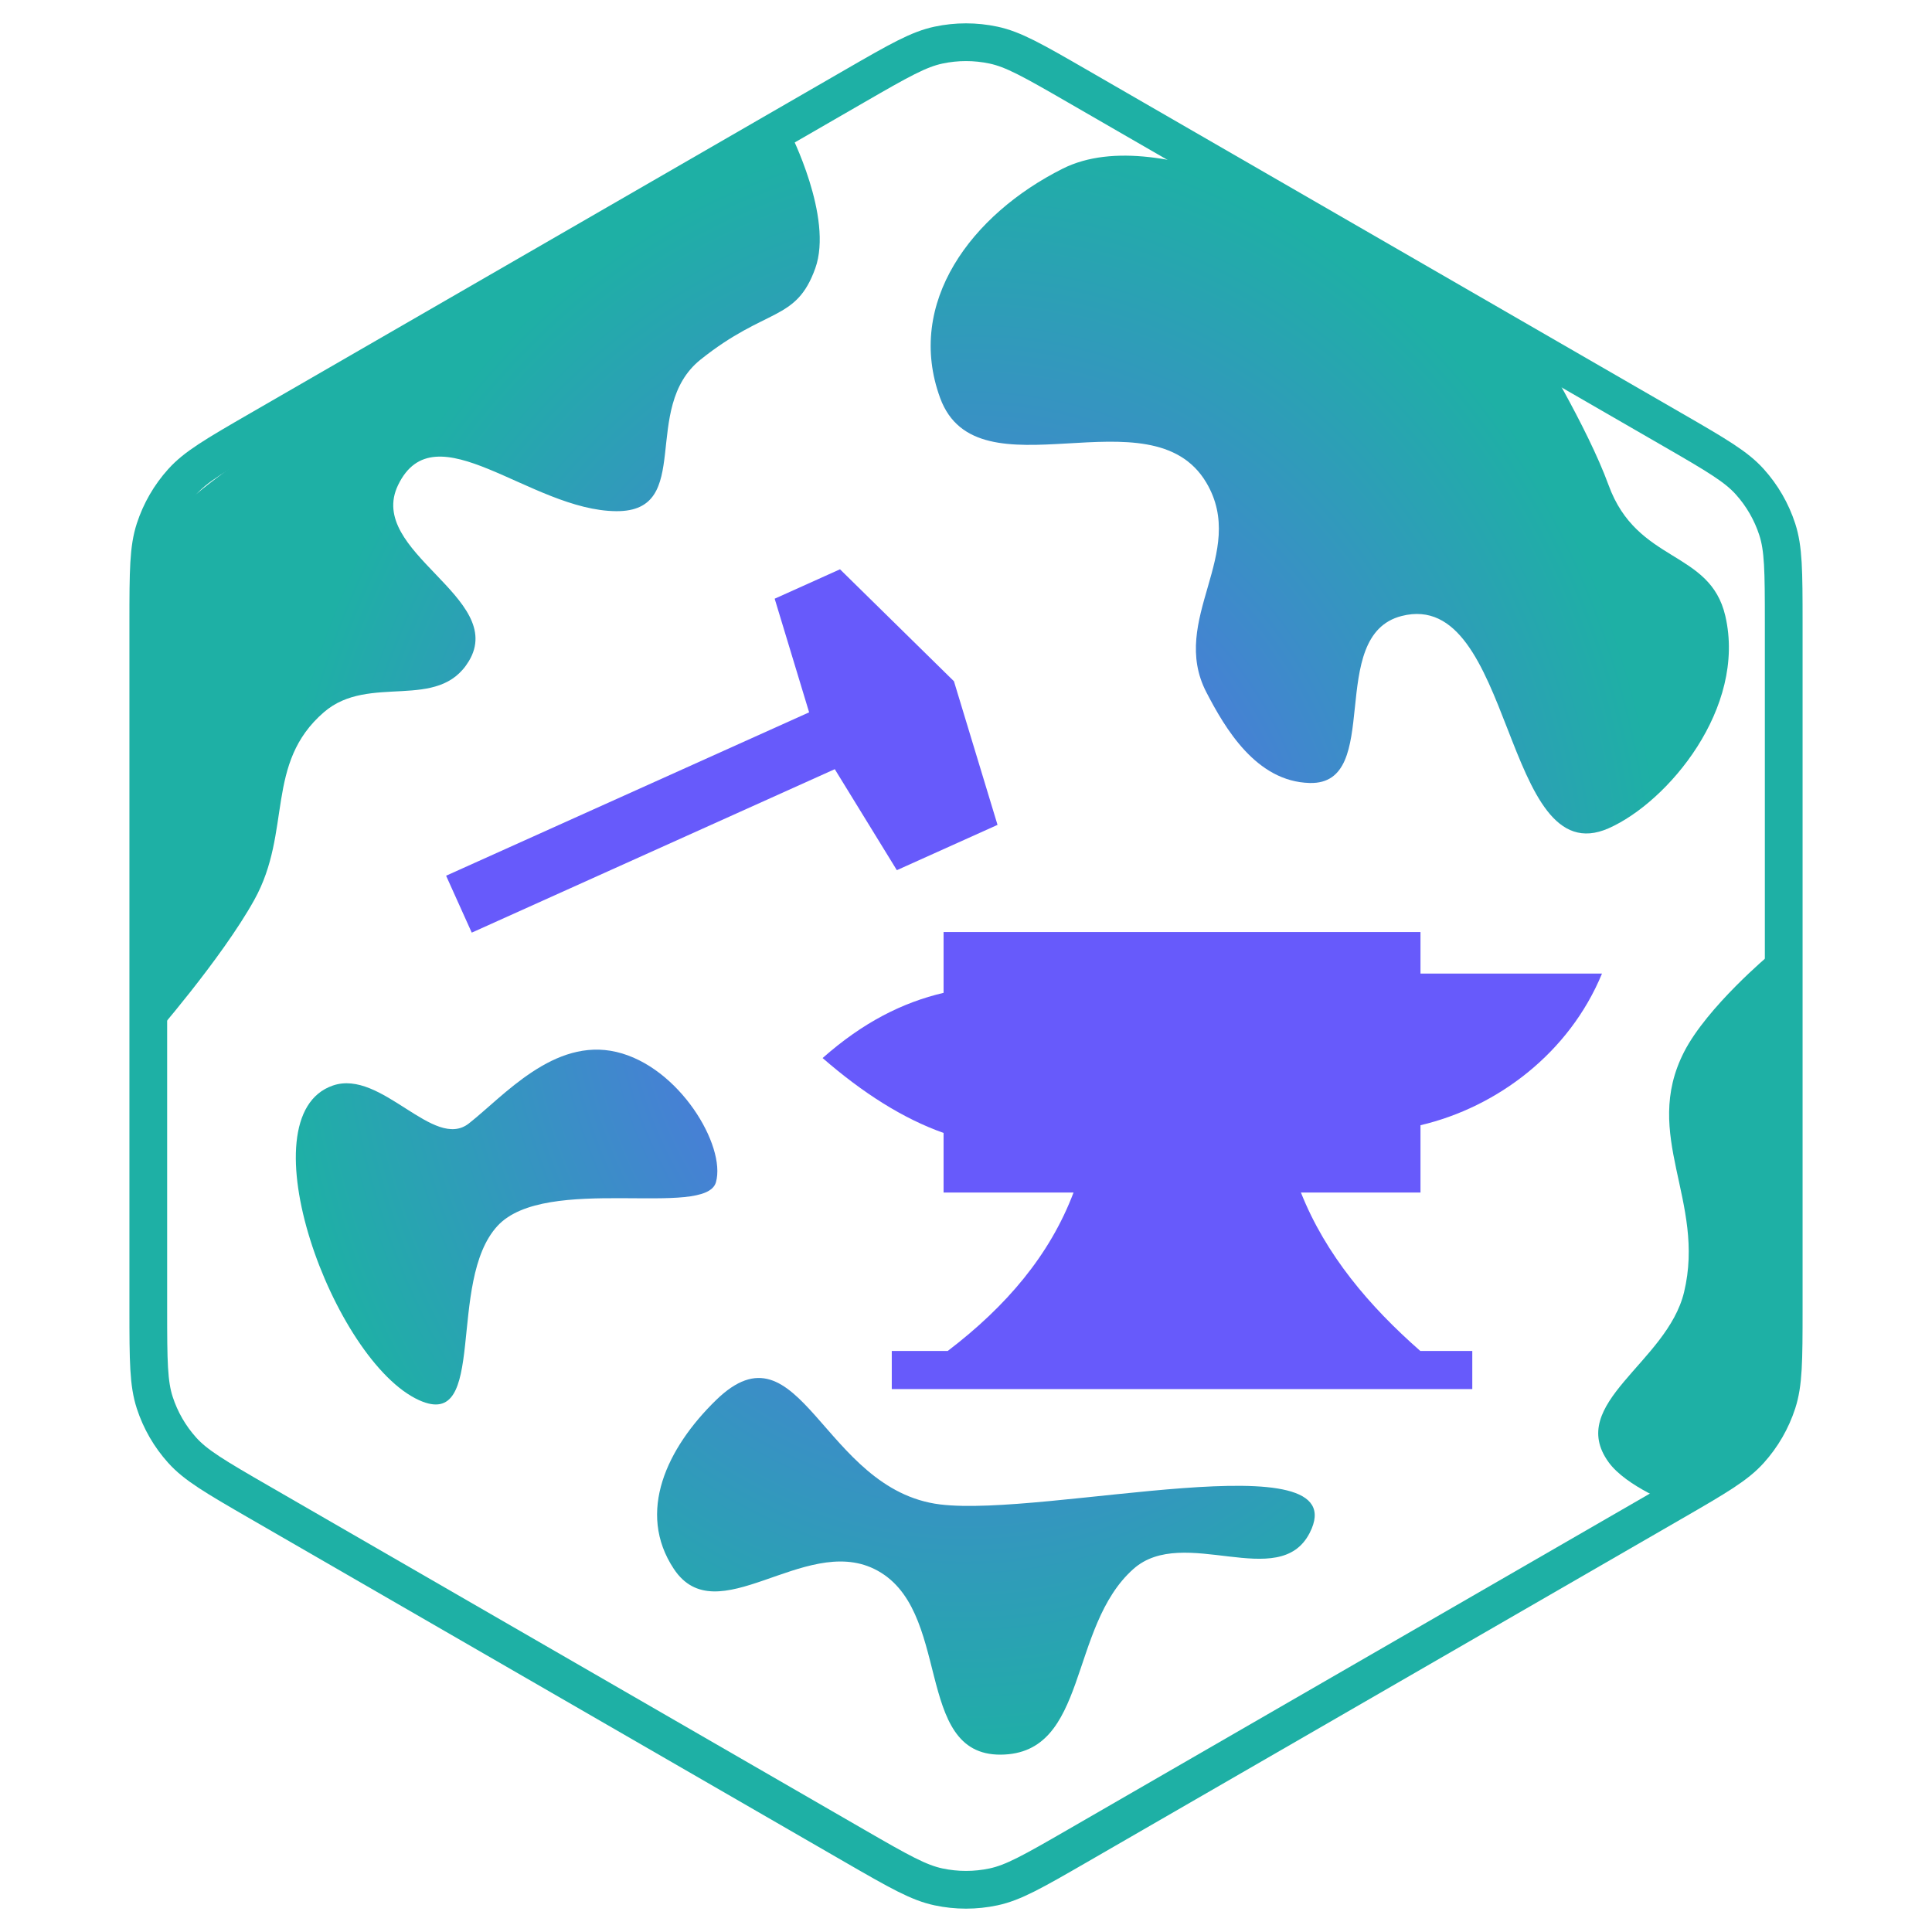
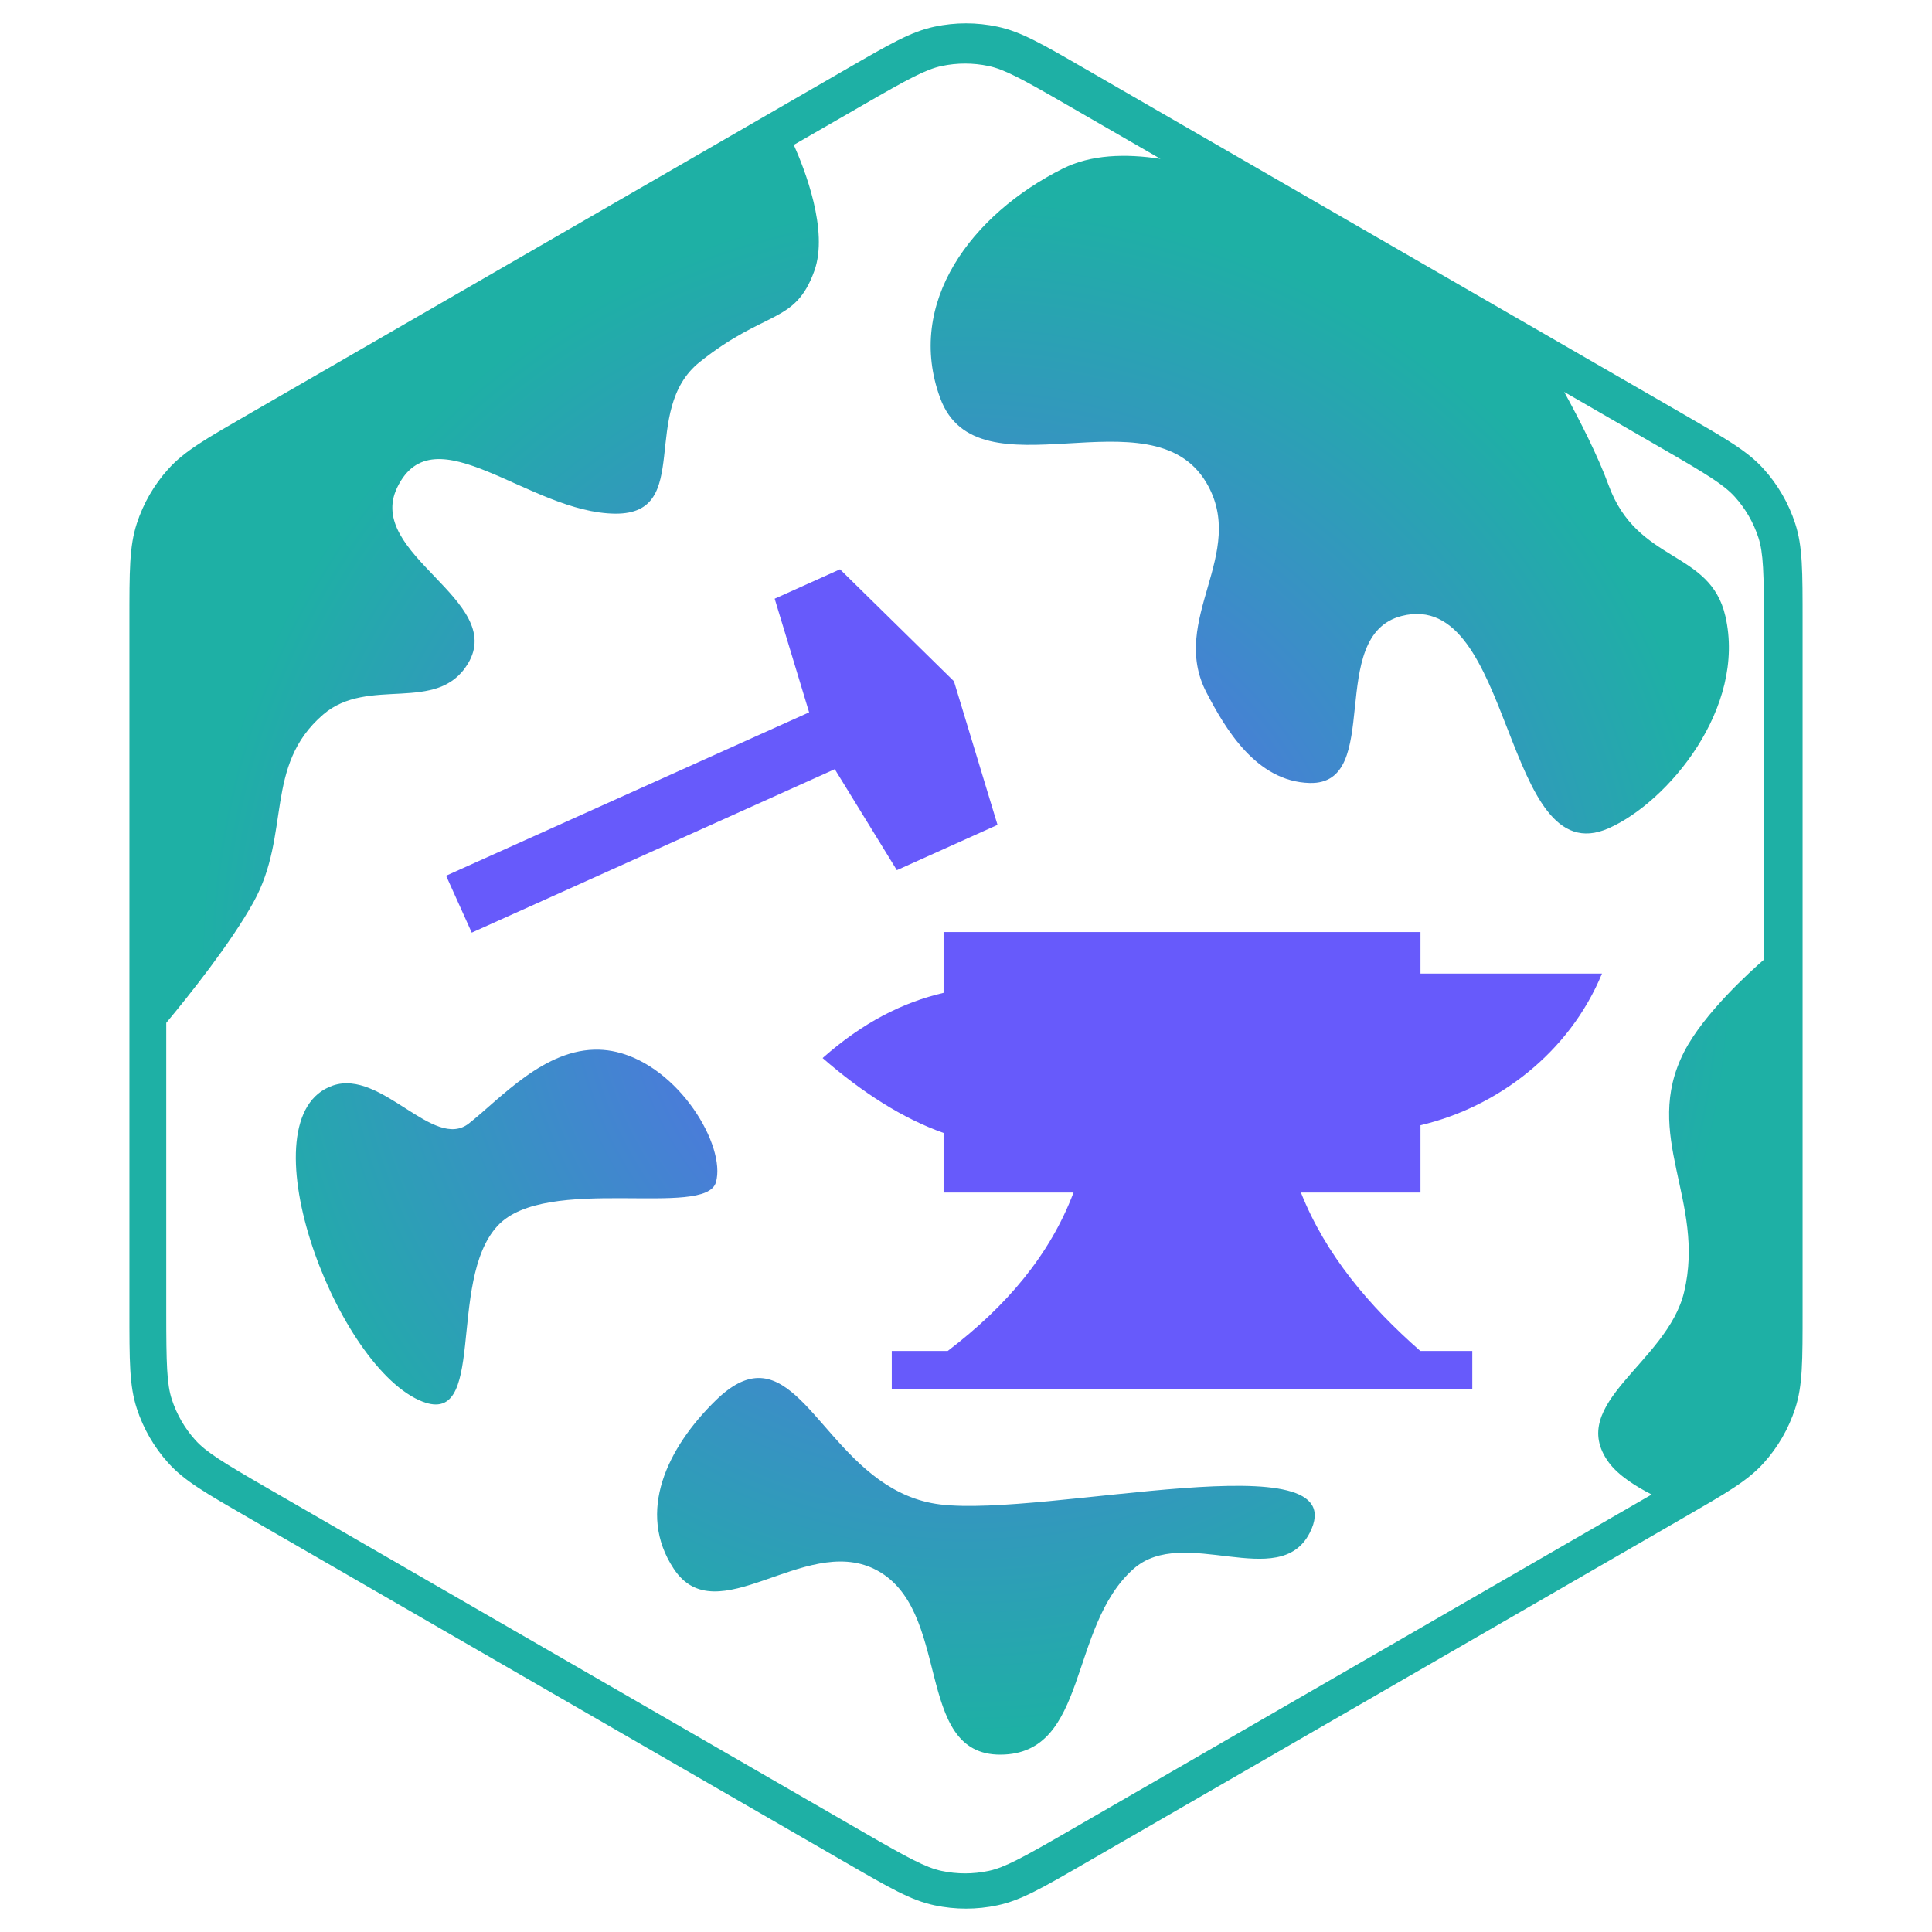
- <svg xmlns="http://www.w3.org/2000/svg" width="512" height="512" viewBox="0 0 512 512" fill="none">
-   <path d="M285.5 22.805L443.203 113.855C455.152 120.754 460.129 123.695 463.713 127.674C466.995 131.319 469.474 135.614 470.99 140.278C472.644 145.372 472.703 151.152 472.703 164.95V347.05C472.703 360.848 472.644 366.628 470.99 371.722C469.474 376.386 466.995 380.681 463.713 384.326C460.129 388.305 455.152 391.246 443.203 398.145L285.5 489.195C273.55 496.094 268.515 498.934 263.277 500.047C258.479 501.067 253.521 501.067 248.723 500.047C243.485 498.934 238.45 496.094 226.5 489.195L68.797 398.145C56.848 391.246 51.871 388.305 48.287 384.326C45.005 380.681 42.526 376.386 41.011 371.722C39.356 366.628 39.297 360.848 39.297 347.05V164.95C39.297 151.152 39.356 145.372 41.011 140.278C42.526 135.614 45.005 131.319 48.287 127.674C51.871 123.695 56.848 120.754 68.797 113.855L226.5 22.805C238.45 15.906 243.485 13.066 248.723 11.953C253.521 10.933 258.479 10.933 263.277 11.953C268.515 13.066 273.55 15.906 285.5 22.805Z" stroke="#1EB0A5" stroke-width="10" stroke-linejoin="round" />
+ <svg xmlns="http://www.w3.org/2000/svg" width="512" height="512" viewBox="0 0 512 512">
  <path d="M376.443 247V258.008H424.545C415.891 279.004 396.83 293.408 376.443 298.197V316.035H344.758C351.314 332.552 362.886 346.163 376.393 358.017H390.171V368.127H236.329V358.018H251.157C266.703 346.171 278.239 332.579 284.499 316.035H250.057V300.243C239.372 296.458 228.686 289.687 218 280.393C228.719 270.913 239.225 265.65 250.057 263.113V247.001H376.442L376.443 247Z" fill="#675AFB" />
  <path d="M205.296 158.663L222.61 150.869L252.806 180.541L264.354 218.6L237.674 230.606L221.223 203.84L125.018 247.158L118.221 232.076L214.426 188.775L205.296 158.663Z" fill="#675AFB" />
-   <path d="M249.15 105.475C259.022 132.401 305.087 103.209 319.704 127.932C330.771 146.65 309.691 164.175 319.704 183.466C324.614 192.927 332.863 207.139 347.087 207.5C366.81 208 351.168 168.412 371.451 163.243C401.325 155.631 398.125 231.946 426.296 219.505C442.017 212.562 462.875 187.626 457.232 163.243C453.158 145.639 433.895 149.416 426.296 128.582C420.618 113.015 406.982 90.759 406.982 90.759L356.224 61.121C356.224 61.121 308.256 31.346 281.635 44.692C257.43 56.827 239.895 80.232 249.15 105.475Z" fill="url(#paint0_radial)" />
-   <path d="M189.737 371.063C176.787 383.681 168.602 400.732 178.57 415.77C189.938 432.923 213.036 406.738 231.646 415.77C252.688 425.983 241.783 465.186 265.219 464.999C288.528 464.814 283.029 431.166 300.39 415.77C313.668 403.995 339.046 421.974 347.087 406.226C359.853 381.224 277.24 402.139 249.15 398.691C217.96 394.862 212.133 349.24 189.737 371.063Z" fill="url(#paint1_radial)" />
-   <path d="M216.059 71.099C210.976 85.303 203.127 81.34 185.676 95.28C169.532 108.177 184.09 135.585 163.342 135.467C140.568 135.338 115.245 108.221 105.478 128.582C96.986 146.285 134.39 158.356 124.259 175.193C116.115 188.728 97.858 178.369 85.861 188.72C70.104 202.315 77.465 220.31 67.409 238.446C58.69 254.171 40 275.512 40 275.512C40 275.512 40 163.243 44 140C46.667 124.5 209.308 35 209.308 35C209.308 35 220.896 57.585 216.059 71.099Z" fill="url(#paint2_radial)" />
-   <path d="M88.22 287.675C64.535 295.811 88.267 360.731 111.062 371.063C129.475 379.408 118.179 339.615 131.872 324.848C144.638 311.081 187.03 322.959 189.737 313.294C192.444 303.629 179.969 282.654 163.342 278.773C146.8 274.911 133.564 290.401 124.259 297.722C114.953 305.043 101.078 283.258 88.22 287.675Z" fill="url(#paint3_radial)" />
-   <path d="M446.298 342.429C452.105 318.258 434.971 300.901 446.298 278.773C452.397 266.859 468.921 253.03 468.921 253.03L470 252.896L468.921 377L443.5 398.691C443.5 398.691 430.993 393.995 426.296 387.5C415.012 371.896 441.801 361.153 446.298 342.429Z" fill="url(#paint4_radial)" />
+   <path d="M 256 6.188 C 253.213 6.188 250.425 6.48 247.684 7.062 C 241.392 8.4 235.962 11.568 224 18.475 L 66.297 109.525 C 54.335 116.431 48.876 119.549 44.572 124.328 C 40.821 128.494 37.988 133.402 36.256 138.732 C 34.268 144.851 34.297 151.137 34.297 164.949 L 34.297 347.051 C 34.297 360.863 34.268 367.149 36.256 373.268 C 37.988 378.598 40.821 383.506 44.572 387.672 C 48.876 392.451 54.335 395.569 66.297 402.475 L 224 493.525 C 235.962 500.431 241.391 503.6 247.684 504.938 C 253.167 506.103 258.833 506.103 264.316 504.938 C 270.609 503.6 276.038 500.431 288 493.525 L 445.703 402.475 C 457.664 395.569 463.123 392.451 467.428 387.672 C 471.179 383.506 474.012 378.597 475.744 373.268 L 475.746 373.266 C 477.732 367.148 477.703 360.863 477.703 347.051 L 477.703 164.949 C 477.703 151.137 477.732 144.852 475.746 138.734 L 475.744 138.732 C 474.012 133.403 471.179 128.494 467.428 124.328 C 463.123 119.549 457.664 116.431 445.703 109.525 L 288 18.475 C 276.038 11.568 270.608 8.4 264.316 7.062 C 261.575 6.48 258.787 6.188 256 6.188 z M 255.762 16.844 C 257.852 16.844 259.944 17.063 262 17.5 C 266.184 18.389 270.824 20.899 282.762 27.791 L 307.539 42.096 C 298.246 40.664 289.099 40.95 281.635 44.691 C 257.43 56.826 239.895 80.232 249.15 105.475 C 259.022 132.401 305.086 103.209 319.703 127.932 C 330.77 146.65 309.69 164.176 319.703 183.467 C 324.613 192.928 332.864 207.139 347.088 207.5 C 366.811 208 351.168 168.411 371.451 163.242 C 401.325 155.63 398.126 231.947 426.297 219.506 C 442.018 212.563 462.875 187.625 457.232 163.242 C 453.158 145.638 433.896 149.416 426.297 128.582 C 423.462 120.809 418.643 111.37 414.527 103.865 L 440.465 118.842 C 452.402 125.734 456.896 128.497 459.76 131.676 C 462.573 134.8 464.696 138.482 465.996 142.48 C 467.317 146.551 467.465 151.824 467.465 165.605 L 467.465 254.307 C 464.012 257.305 451.568 268.48 446.299 278.773 C 434.972 300.901 452.106 318.259 446.299 342.43 C 441.802 361.154 415.013 371.896 426.297 387.5 C 428.879 391.071 433.782 394.061 437.709 396.062 L 282.762 485.521 C 270.824 492.413 266.184 494.924 262 495.812 L 261.998 495.812 C 257.885 496.687 253.638 496.687 249.525 495.812 L 249.523 495.812 C 245.34 494.924 240.7 492.413 228.762 485.521 L 71.059 394.471 C 59.122 387.579 54.628 384.815 51.766 381.637 C 48.953 378.513 46.827 374.831 45.527 370.834 L 45.527 370.832 C 44.206 366.763 44.059 361.489 44.059 347.707 L 44.059 271.068 C 50.137 263.751 61.126 250.005 67.172 239.102 C 77.228 220.966 69.867 202.97 85.623 189.375 C 97.621 179.024 115.877 189.383 124.021 175.848 C 134.152 159.011 96.749 146.941 105.24 129.238 C 115.007 108.877 140.33 135.994 163.104 136.123 C 183.852 136.241 169.293 108.832 185.438 95.936 C 202.888 81.995 210.737 85.958 215.82 71.754 C 219.633 61.101 213.239 44.813 210.361 38.393 L 228.762 27.791 C 240.7 20.899 245.339 18.389 249.523 17.5 C 251.58 17.063 253.671 16.844 255.762 16.844 z M 158.777 278.174 C 144.353 277.743 132.692 291.088 124.26 297.723 C 114.954 305.044 101.078 283.259 88.221 287.676 C 64.536 295.812 88.268 360.731 111.062 371.062 C 129.476 379.408 118.178 339.615 131.871 324.848 C 144.637 311.081 187.029 322.96 189.736 313.295 C 192.443 303.63 179.969 282.654 163.342 278.773 C 161.791 278.411 160.27 278.218 158.777 278.174 z M 200.863 365.182 C 197.553 365.251 193.936 366.971 189.736 371.062 C 176.786 383.68 168.602 400.732 178.57 415.77 C 189.938 432.923 213.036 406.738 231.646 415.77 C 252.688 425.983 241.783 465.185 265.219 464.998 C 288.528 464.813 283.03 431.166 300.391 415.77 C 313.669 403.995 339.047 421.975 347.088 406.227 C 359.854 381.225 277.24 402.139 249.15 398.691 C 223.809 395.58 215.209 364.88 200.863 365.182 z" style="fill:url(#radial)" />
  <defs>
-     <radialGradient id="paint0_radial" cx="0" cy="0" r="1" gradientUnits="userSpaceOnUse" gradientTransform="translate(256.737 251.004) rotate(90.4566) scale(218.003 185.152)">
-       <stop stop-color="#675AFB" />
-       <stop offset="1" stop-color="#1EB0A5" />
-     </radialGradient>
-     <radialGradient id="paint1_radial" cx="0" cy="0" r="1" gradientUnits="userSpaceOnUse" gradientTransform="translate(256.737 251.004) rotate(90.4566) scale(218.003 185.152)">
-       <stop stop-color="#675AFB" />
-       <stop offset="1" stop-color="#1EB0A5" />
-     </radialGradient>
-     <radialGradient id="paint2_radial" cx="0" cy="0" r="1" gradientUnits="userSpaceOnUse" gradientTransform="translate(256.737 251.004) rotate(90.4566) scale(218.003 185.152)">
-       <stop stop-color="#675AFB" />
-       <stop offset="1" stop-color="#1EB0A5" />
-     </radialGradient>
-     <radialGradient id="paint3_radial" cx="0" cy="0" r="1" gradientUnits="userSpaceOnUse" gradientTransform="translate(256.737 251.004) rotate(90.4566) scale(218.003 185.152)">
-       <stop stop-color="#675AFB" />
-       <stop offset="1" stop-color="#1EB0A5" />
-     </radialGradient>
-     <radialGradient id="paint4_radial" cx="0" cy="0" r="1" gradientUnits="userSpaceOnUse" gradientTransform="translate(256.737 251.004) rotate(90.4566) scale(218.003 185.152)">
+     <radialGradient id="radial" r="1" gradientUnits="userSpaceOnUse" cx="0" cy="0" gradientTransform="translate(256 256) scale(204.8 204.8)">
      <stop stop-color="#675AFB" />
      <stop offset="1" stop-color="#1EB0A5" />
    </radialGradient>
  </defs>
</svg>
